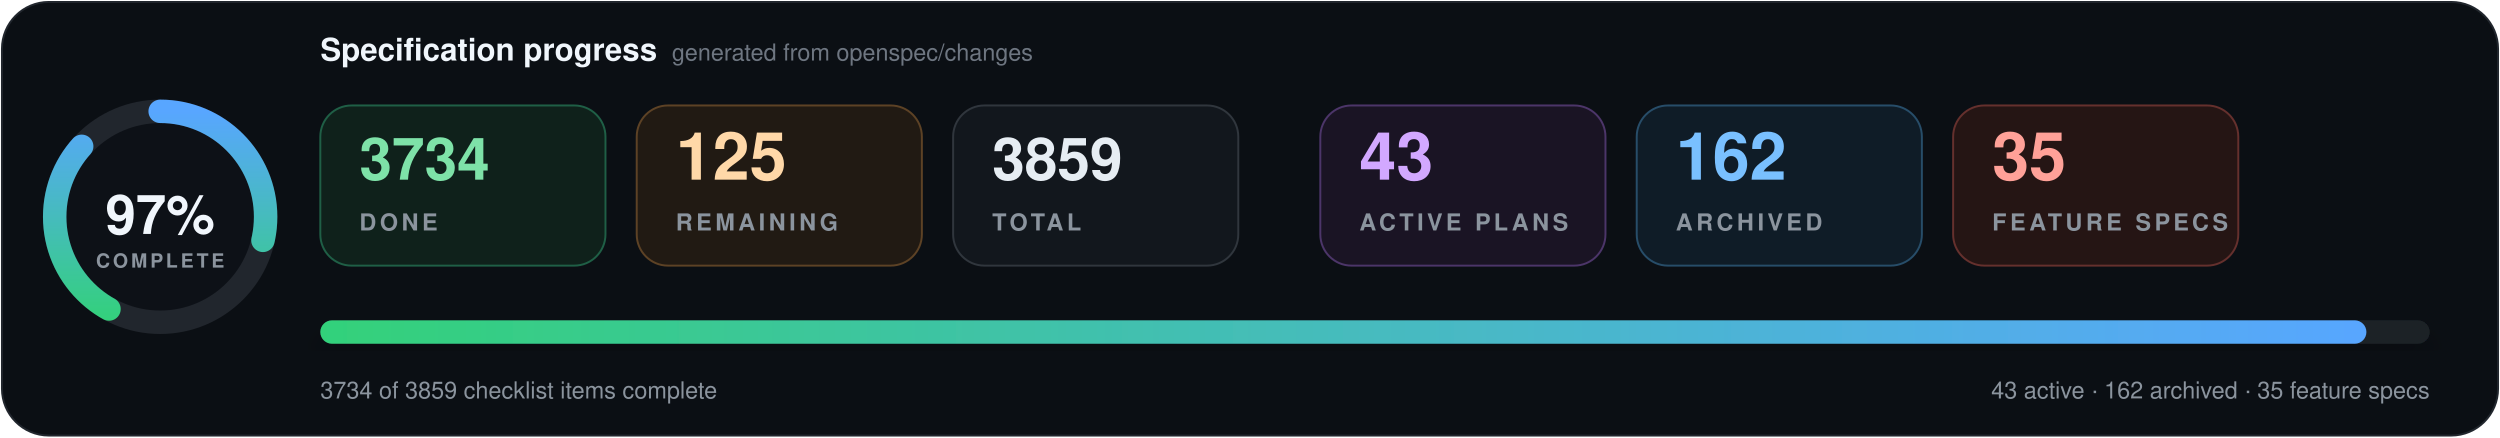
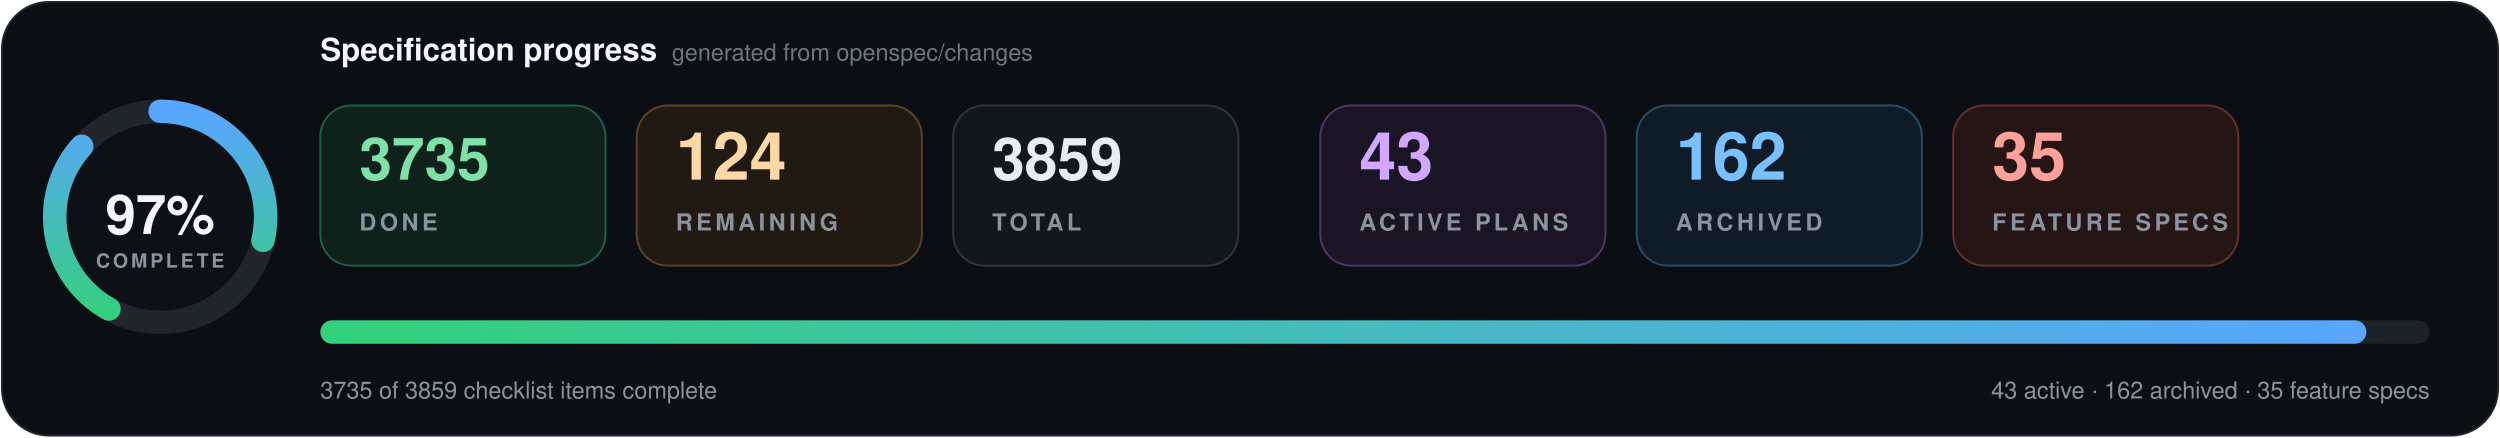
- <svg xmlns="http://www.w3.org/2000/svg" data-cache-version="1791476020" width="1280" height="224" viewBox="0 0 1280 224" role="img" aria-labelledby="title description" font-family="system-ui, -apple-system, BlinkMacSystemFont, 'Segoe UI', Helvetica, Arial, sans-serif" font-variant-numeric="tabular-nums">
+ <svg xmlns="http://www.w3.org/2000/svg" data-cache-version="1791478741" width="1280" height="224" viewBox="0 0 1280 224" role="img" aria-labelledby="title description" font-family="system-ui, -apple-system, BlinkMacSystemFont, 'Segoe UI', Helvetica, Arial, sans-serif" font-variant-numeric="tabular-nums">
  <defs>
    <linearGradient id="progress" x1="0" x2="1">
      <stop offset="0" stop-color="#33d17a" />
      <stop offset="1" stop-color="#58a6ff" />
    </linearGradient>
    <filter id="shadow" x="-10%" y="-20%" width="120%" height="150%">
      <feDropShadow dx="0" dy="7" stdDeviation="9" flood-color="#000" flood-opacity=".28" />
    </filter>
  </defs>
  <rect x="1" y="1" width="1278" height="222" rx="24" fill="#0b0f14" stroke="#21262d" />
  <g transform="translate(82 111)">
    <circle r="54" fill="#0d1117" stroke="#21262d" stroke-width="12" />
    <circle r="54" fill="none" stroke="url(#progress)" stroke-width="12" stroke-linecap="round" pathLength="100" stroke-dasharray="97 100" transform="rotate(-90)" />
    <text y="-1" text-anchor="middle" dominant-baseline="middle" fill="#f0f6fc" font-size="28" font-weight="800">97%</text>
    <text y="26" text-anchor="middle" fill="#8b949e" font-size="10" font-weight="700" letter-spacing="1.5">COMPLETE</text>
  </g>
  <text x="164" y="31" fill="#f0f6fc" font-size="16" font-weight="750">Specification progress</text>
  <text x="344" y="31" fill="#6e7681" font-size="12">generated from openspec/changes</text>
  <g transform="translate(164 54)">
    <rect width="146" height="82" rx="16" fill="#0f211b" stroke="#1f5f46" />
-     <text x="20" y="38" fill="#7ee2a8" font-size="30" font-weight="750">3734</text>
+     <text x="20" y="38" fill="#7ee2a8" font-size="30" font-weight="750">3735</text>
    <text x="20" y="64" fill="#8b949e" font-size="12" font-weight="700" letter-spacing="1.8">DONE</text>
  </g>
  <g transform="translate(326 54)">
    <rect width="146" height="82" rx="16" fill="#211a13" stroke="#5d4225" />
-     <text x="20" y="38" fill="#ffd8a8" font-size="34" font-weight="750">125</text>
+     <text x="20" y="38" fill="#ffd8a8" font-size="34" font-weight="750">124</text>
    <text x="20" y="64" fill="#8b949e" font-size="12" font-weight="700" letter-spacing="1.8">REMAINING</text>
  </g>
  <g transform="translate(488 54)">
    <rect width="146" height="82" rx="16" fill="#12171d" stroke="#30363d" />
    <text x="20" y="38" fill="#e6edf3" font-size="30" font-weight="750">3859</text>
    <text x="20" y="64" fill="#8b949e" font-size="12" font-weight="700" letter-spacing="1.8">TOTAL</text>
  </g>
  <g transform="translate(676 54)">
    <rect width="146" height="82" rx="16" fill="#1a1424" stroke="#4c3569" />
    <text x="20" y="38" fill="#d2a8ff" font-size="34" font-weight="750">43</text>
    <text x="20" y="64" fill="#8b949e" font-size="12" font-weight="700" letter-spacing="1.8">ACTIVE PLANS</text>
  </g>
  <g transform="translate(838 54)">
    <rect width="146" height="82" rx="16" fill="#0f1c27" stroke="#274d69" />
    <text x="20" y="38" fill="#79c0ff" font-size="34" font-weight="750">162</text>
    <text x="20" y="64" fill="#8b949e" font-size="12" font-weight="700" letter-spacing="1.8">ARCHIVED</text>
  </g>
  <g transform="translate(1000 54)">
    <rect width="146" height="82" rx="16" fill="#251514" stroke="#65302d" />
    <text x="20" y="38" fill="#ffa198" font-size="34" font-weight="750">35</text>
    <text x="20" y="64" fill="#8b949e" font-size="12" font-weight="700" letter-spacing="1.8">FEATURE SPECS</text>
  </g>
  <g filter="url(#shadow)">
    <rect x="164" y="164" width="1080" height="12" rx="6" fill="#1b2128" />
    <rect x="164" y="164" width="1047.6" height="12" rx="6" fill="url(#progress)" />
  </g>
-   <text x="164" y="204" fill="#8b949e" font-size="12">3734 of 3859 checklist items complete</text>
+   <text x="164" y="204" fill="#8b949e" font-size="12">3735 of 3859 checklist items complete</text>
  <text x="1244" y="204" text-anchor="end" fill="#8b949e" font-size="12">43 active · 162 archived · 35 feature specs</text>
</svg>
